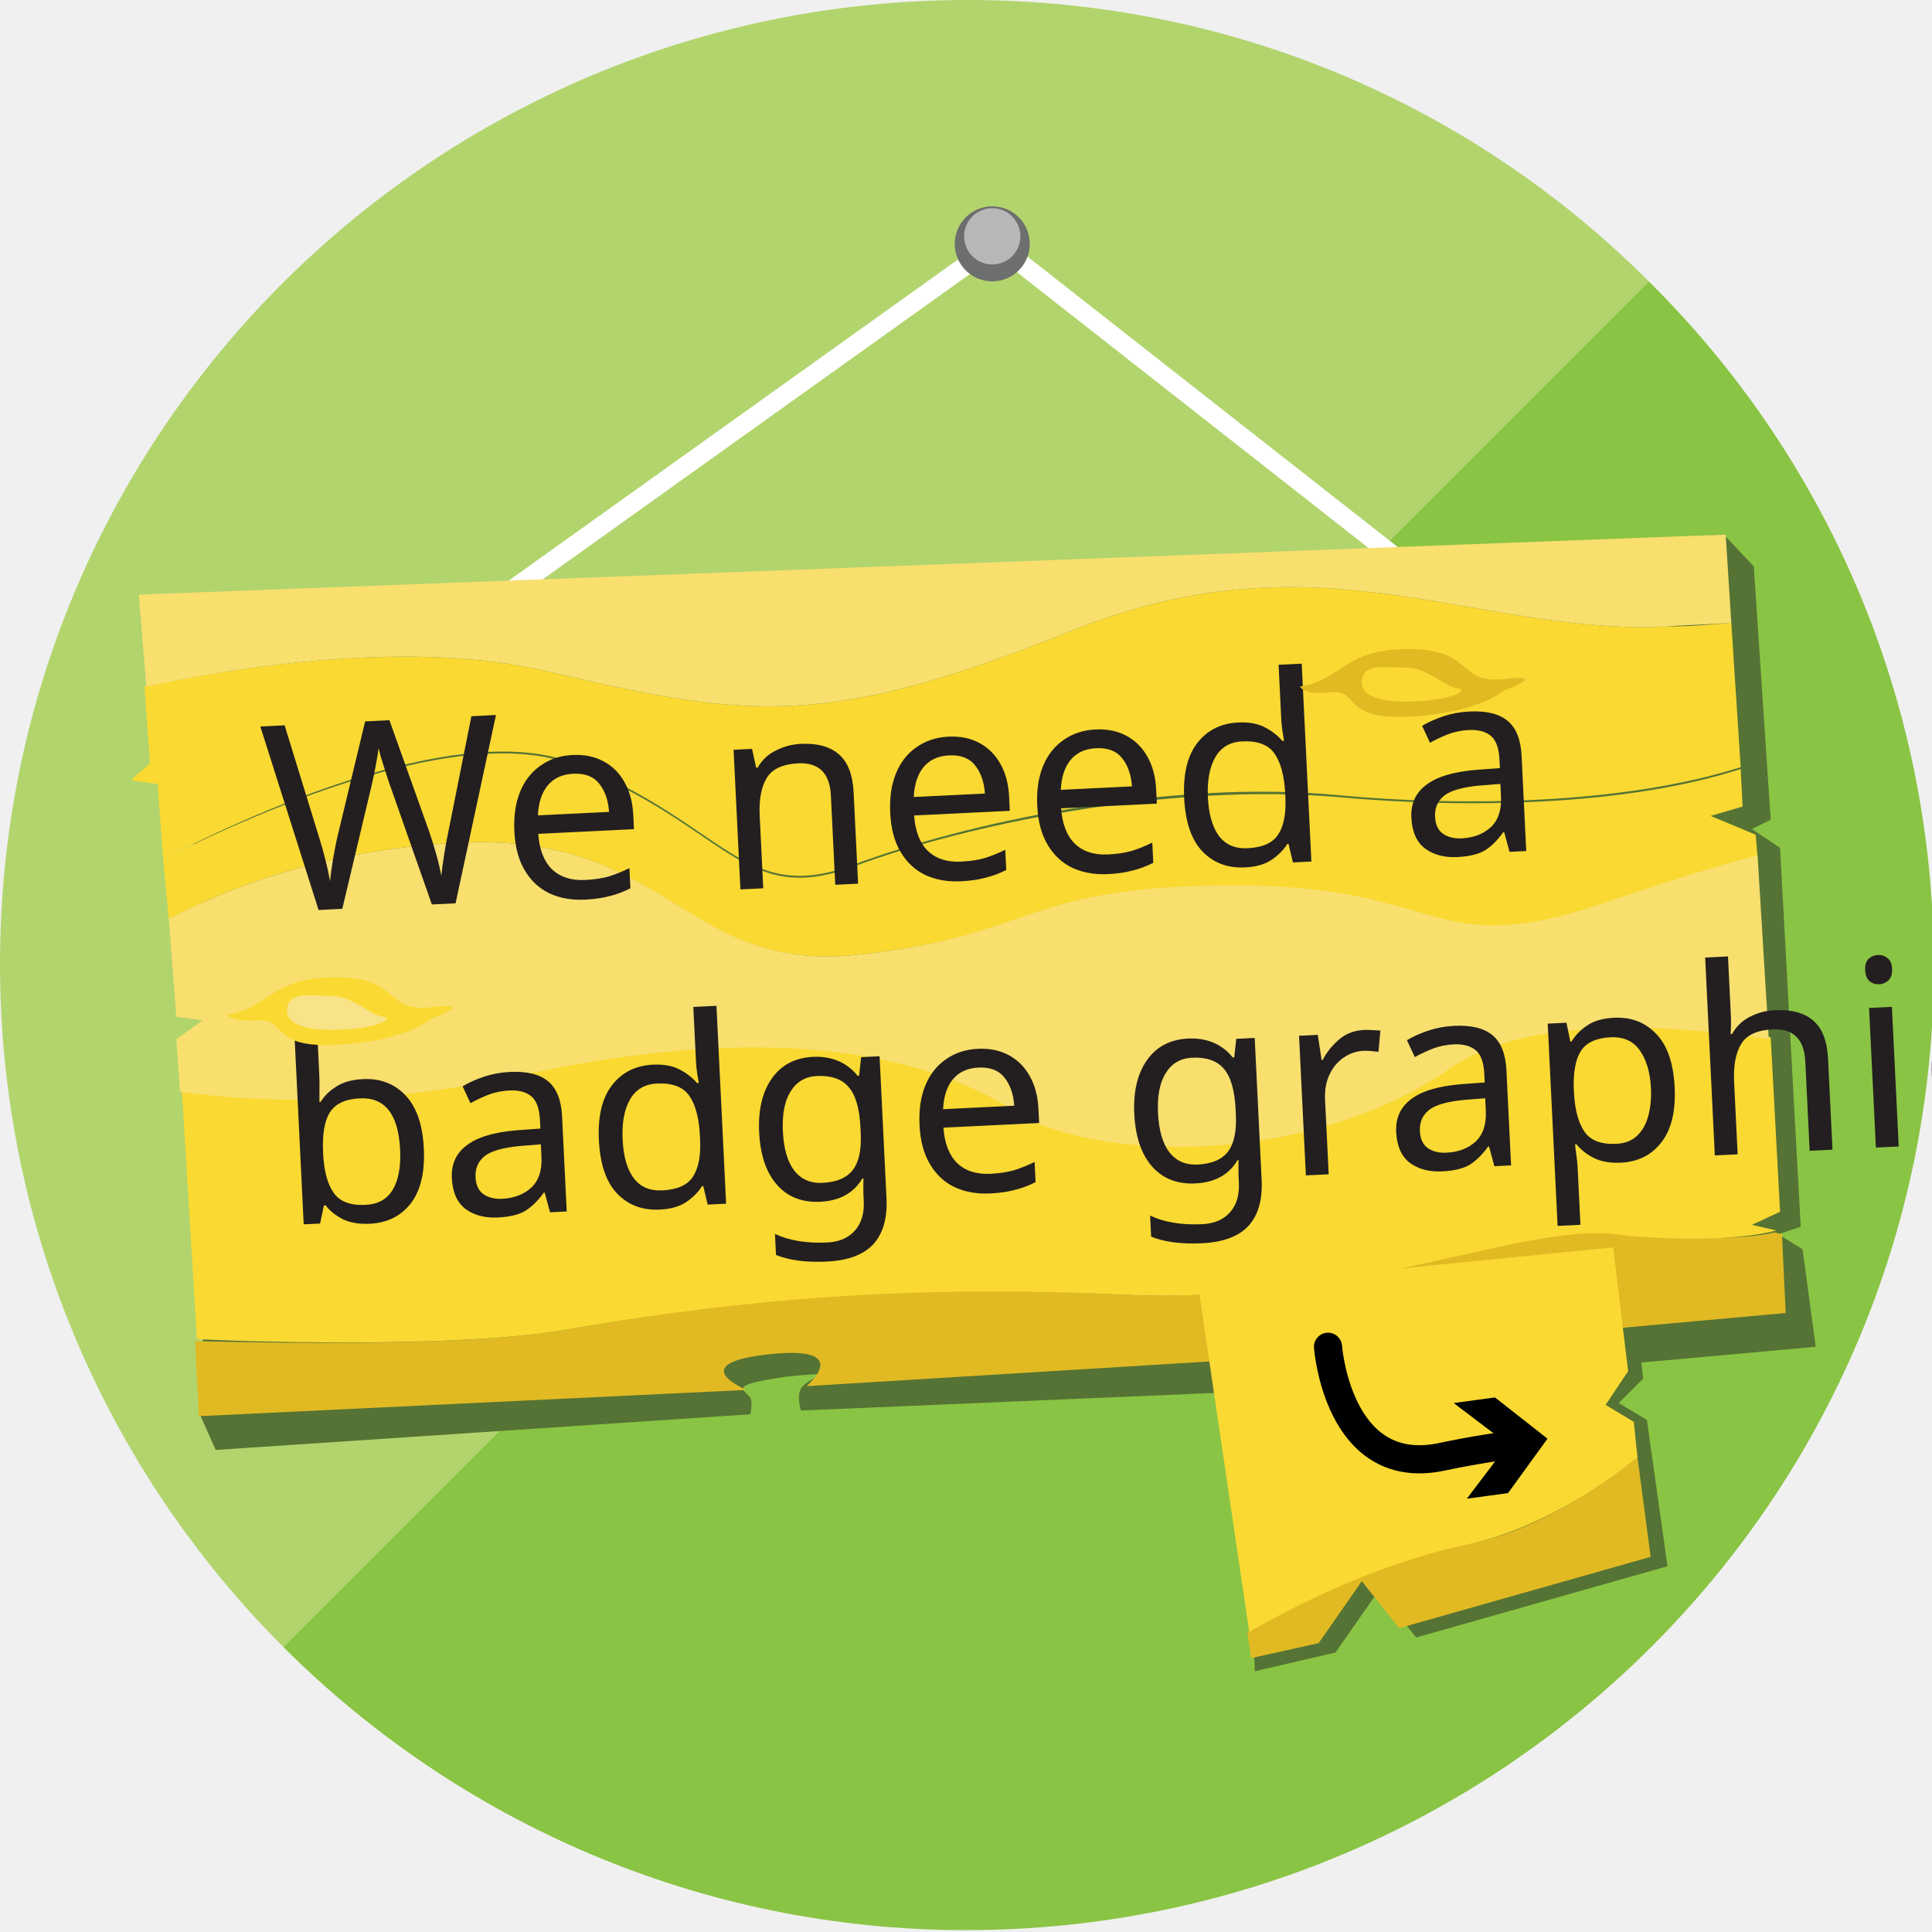
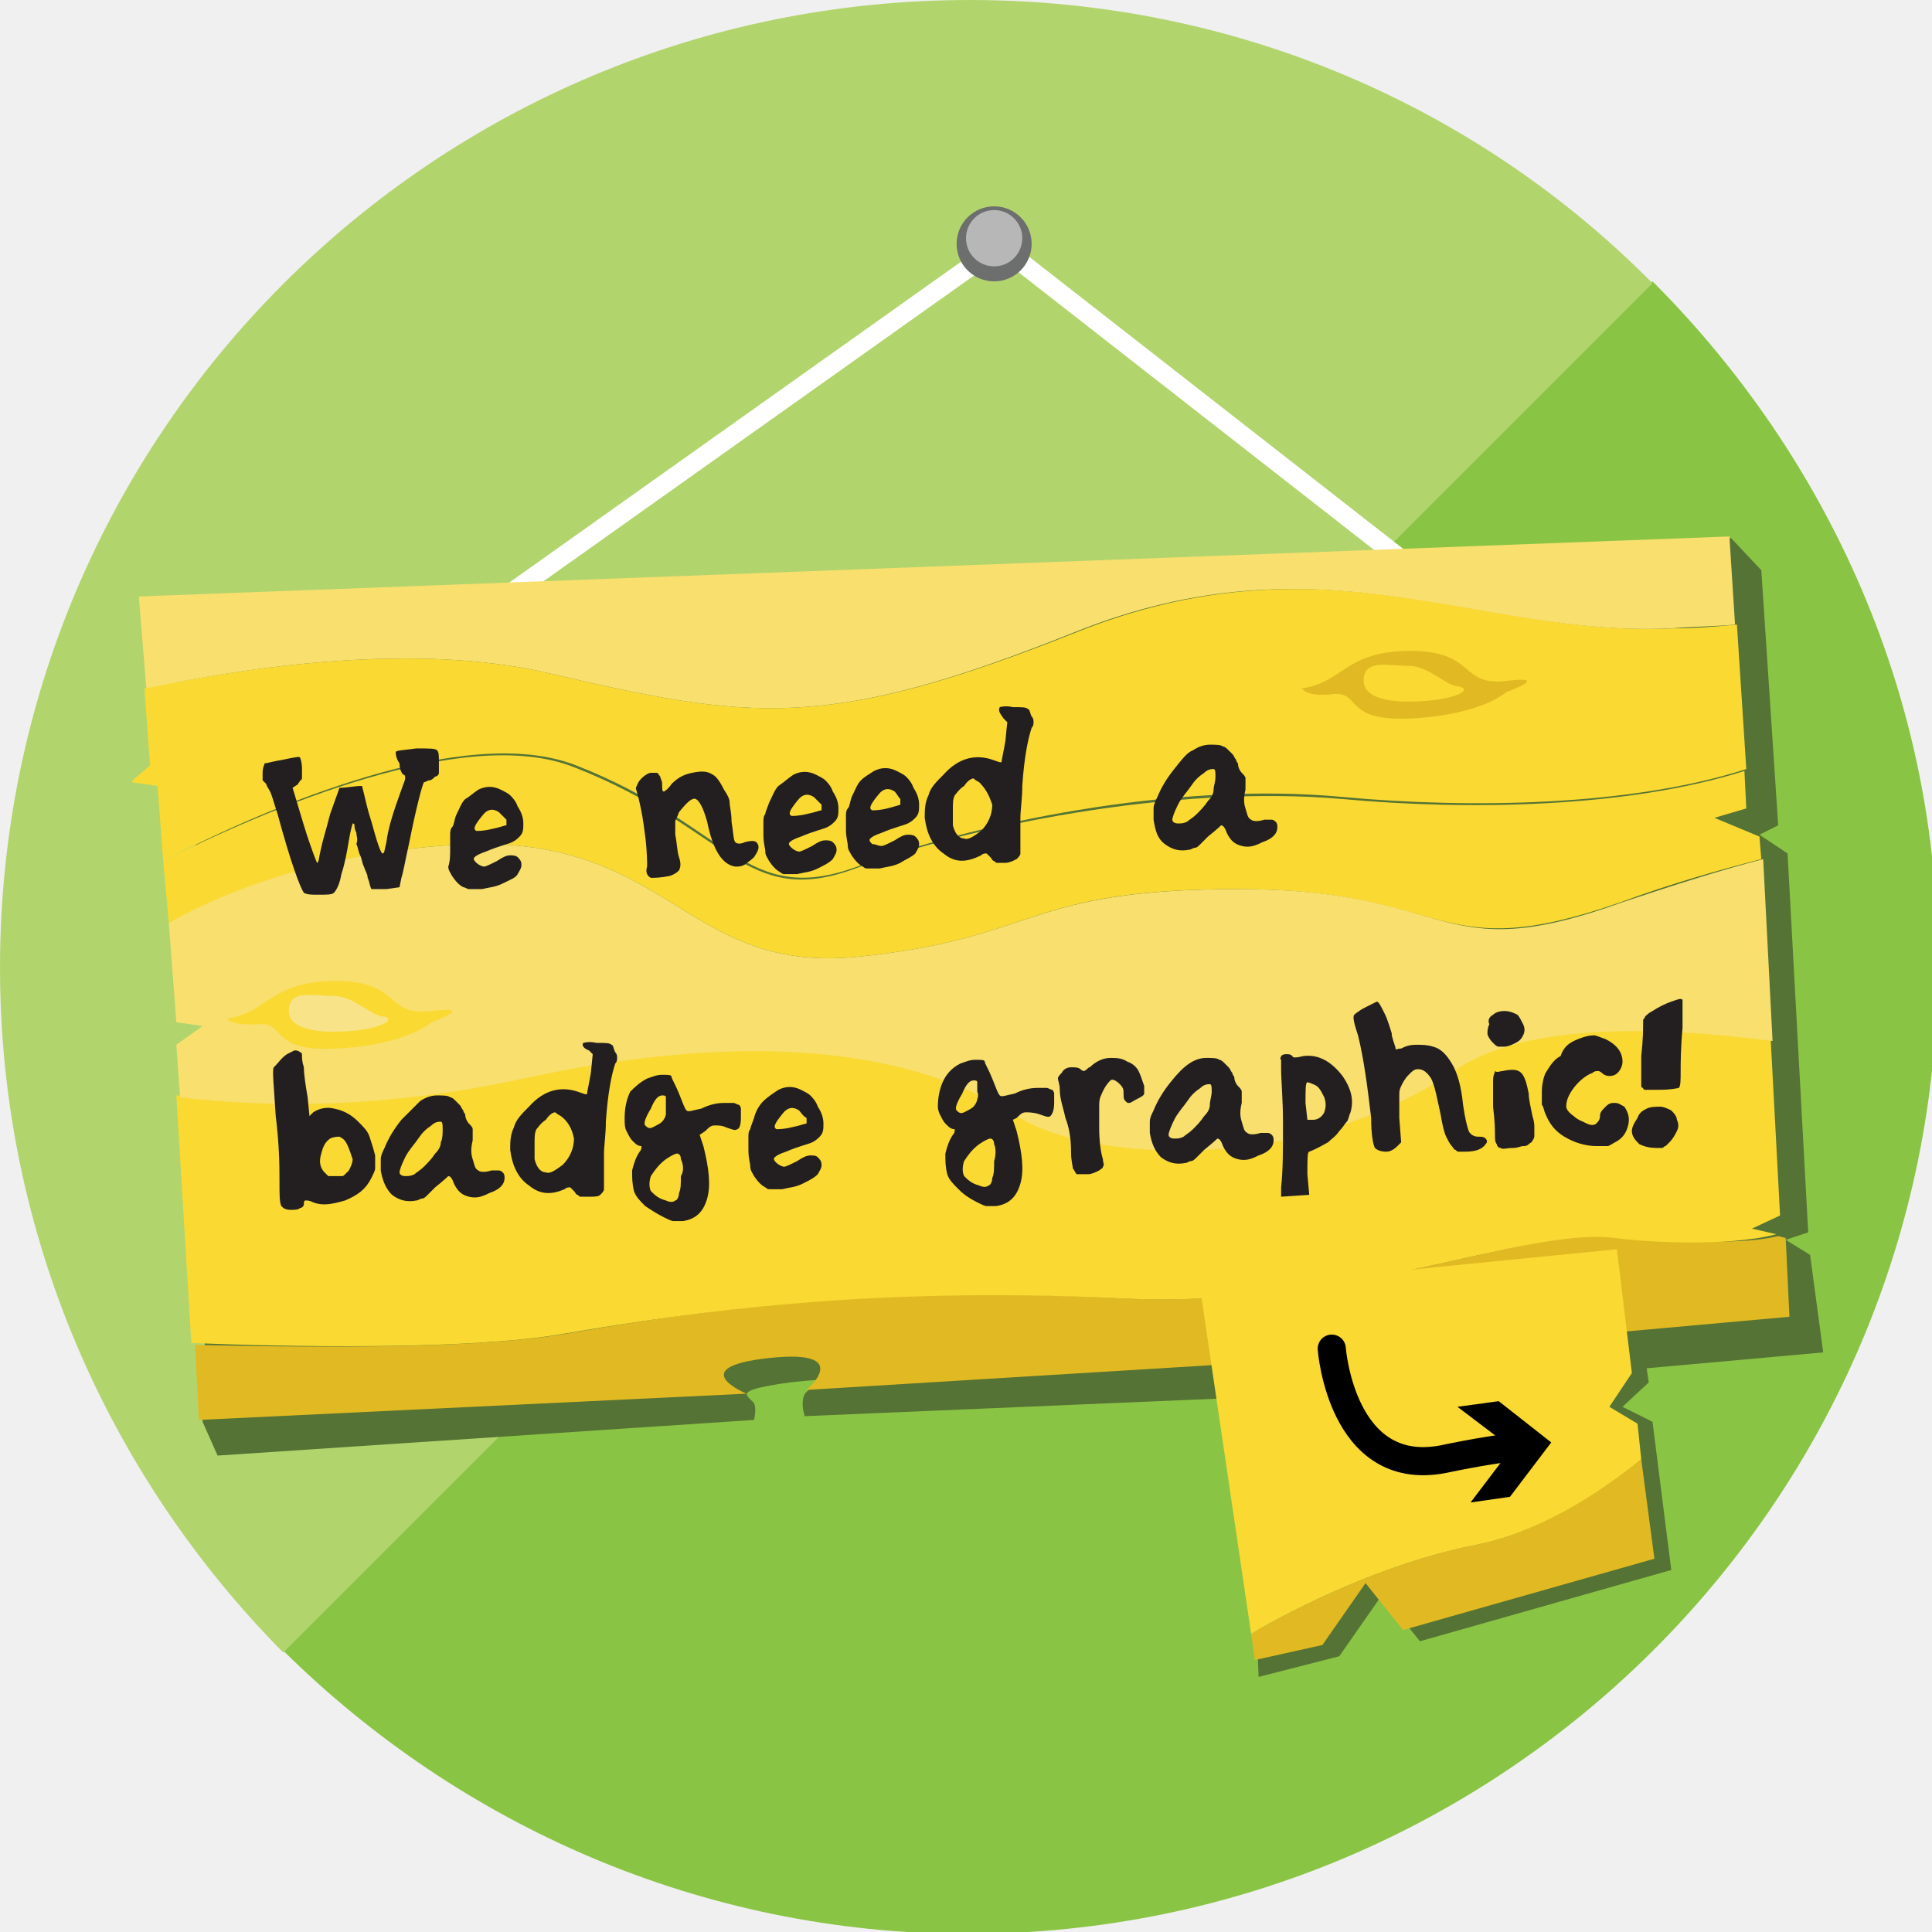
<svg xmlns="http://www.w3.org/2000/svg" version="1.1" id="Layer_1" x="0px" y="0px" width="103px" height="103px" viewBox="43 -42 103 103" style="enable-background:new 43 -42 103 103;" xml:space="preserve">
  <style type="text/css">
	.st0{fill:#8AC444;}
	.st1{fill:#B2D46D;}
	.st2{fill:none;stroke:#FFFFFF;stroke-miterlimit:10;}
	.st3{fill:#557334;}
	.st4{fill:#E1BA23;}
	.st5{fill:#FAD932;}
	.st6{fill:#F8DF6E;}
	.st7{fill:none;stroke:#6D6E6E;stroke-miterlimit:10;}
	.st8{fill:#231F20;}
- 	.st9{font-family:'MyHand_Bold';}
- 	.st10{font-size:13.912px;}
- 	.st11{fill:#F8E388;}
- 	.st12{fill:#B7B7B7;}
- 	.st13{fill:none;stroke:#000000;stroke-width:1.5;stroke-linecap:round;stroke-miterlimit:10;}
+ 	.st9{fill:#F8E388;}
+ 	.st10{fill:#B7B7B7;}
+ 	.st11{fill:none;stroke:#000000;stroke-width:1.5;stroke-linecap:round;stroke-miterlimit:10;}
</style>
+   <path class="st0" d="M131.1-27l-73,73c9.4,9.3,22.3,15.1,36.5,15.1c28.5,0,51.7-23.1,51.7-51.6C146.4-4.7,140.5-17.6,131.1-27z" />
+   <path class="st1" d="M94.7-42C66.1-42,43-18.9,43,9.6c0,14.2,5.8,27.1,15.1,36.5l73-73C121.8-36.3,108.9-42,94.7-42z" />
+   <polyline class="st2" points="64.9,-6.6 96.3,-28.9 124.6,-6.8 " />
+   <path class="st3" d="M52.2-8.4l0.7,9l-0.7,0.6l-0.3,0.3l1.4,0.2l1,12.6l1.4,0.2l-1.4,1l-0.5,18.3l0.8,1.8l28.6-1.9  c0,0,0.2-0.8-0.1-1c-0.4-0.4-0.8-0.6,2-1c2.9-0.3,1.5-0.1,0.9,0.5c-0.4,0.4-0.1,1.3-0.1,1.3l33-1.4l2.7,0.7l-0.3-1l18.9-1.7  l-0.7-5.2l-1.3-0.8l1.2-0.4l-1.1-20.2l-1.5-1l1-0.5l-0.9-13.6l-1.6-1.7L52.2-8.4z" />
  <g>
-     <path class="st0" d="M130.9-27L58.1,45.8c9.3,9.3,22.2,15.1,36.4,15.1c28.5,0,51.6-23,51.6-51.4C146.1-4.8,140.3-17.7,130.9-27z" />
-     <path class="st1" d="M94.6-42C66.1-42,43-19,43,9.4c0,14.2,5.8,27.1,15.1,36.4L130.9-27C121.6-36.3,108.8-42,94.6-42z" />
-     <polyline class="st2" points="64.9,-6.7 96.1,-29 124.4,-6.8  " />
-     <path class="st3" d="M52.1-8.5l0.7,9l-0.7,0.6l-0.3,0.3l1.4,0.2l1,12.5l1.4,0.2l-1.4,1l-0.5,18.2l0.8,1.8L83,33.4   c0,0,0.2-0.8-0.1-1c-0.4-0.4-0.8-0.6,2-1c2.9-0.3,1.5-0.1,0.9,0.5c-0.4,0.4-0.1,1.3-0.1,1.3l32.9-1.4l2.7,0.7l-0.3-1l18.8-1.7   l-0.7-5.2l-1.3-0.8l1.2-0.4l-1.1-20.2l-1.5-1l1-0.5l-0.9-13.5l-1.6-1.7L52.1-8.5z" />
+     <path class="st4" d="M138.2,24l-0.4-0.1c-2.6,0.6-6.3,0.1-7.6-0.1c-5.1-0.7-15,4.1-27.8,3.4c-12.7-0.7-22.3,0.7-29.2,1.9   C68,30,58.1,29.8,53.4,29.7l0.2,4l29.2-1.4c0,0-3.4-1.4,1.2-1.9s2,1.7,2,1.7l31.1-1.9l2.7,0.7l-0.3-1l18.9-1.7L138.2,24z" />
+     <path class="st5" d="M73.7-1.2c8.2,3.2,9,7.6,15,5.4c5.9-2.2,16.8-4.6,26-3.7c6.6,0.6,15.2,0.5,21.4-1.5l-0.5-7.7   c-1.1,0.1-2.2,0.2-3.4,0.2c-10.2,0.5-18.5-5.1-31.8,0.2S83-3.6,72.3-6.1C65.1-7.8,56-6.4,50.7-5.3l0.3,4.1l-0.7,0.6L50-0.3l1.4,0.2   l0.3,4C57.3,1,67.8-3.5,73.7-1.2z" />
+     <path class="st6" d="M72.3-6.1c10.7,2.5,14.8,3.1,28-2.2s21.6,0.3,31.8-0.2c1.2-0.1,2.3-0.1,3.4-0.2l-0.3-4.7l-84.8,3.2l0.4,4.9   C56-6.4,65.1-7.8,72.3-6.1z" />
+     <path class="st5" d="M88.8,9c9.7-1,8.7-3.6,20.2-3.6s10.4,4.2,20.4,0.7c2.7-1,5.2-1.7,7.5-2.3l-0.1-1.2l-2.4-1l1.7-0.5l-0.1-2   c-6.3,2-14.9,2.1-21.4,1.5c-9.2-0.8-20.1,1.5-26,3.7c-5.9,2.2-6.8-2.2-15-5.4c-5.8-2.3-16.3,2.2-21.9,5L52,7.2   c3.3-1.7,8.1-3.6,14.4-4.1C78.8,2,79.1,10,88.8,9z" />
+     <path class="st5" d="M73.1,29.1c7-1.2,16.5-2.5,29.2-1.9c12.7,0.7,21.7-3.8,26.8-3.2c1.4,0.2,6,0.5,8.6-0.2l-1.3-0.3l1.5-0.7   l-0.5-9.4c-6.2-0.9-13.1-1.1-17,1.6c-8,5.4-19.4,4.9-23.3,2.4s-11.6-5.3-26.3-2c-7.8,1.7-14.1,1.5-18.4,1l0.8,13.2   C58.1,29.8,68,30,73.1,29.1z" />
+     <path class="st6" d="M70.9,15.5c14.8-3.2,22.4-0.5,26.3,2s15.3,3.1,23.3-2.4c3.8-2.6,10.8-2.4,17-1.6L137,3.8   c-2.3,0.6-4.8,1.4-7.5,2.3c-10,3.6-8.8-0.7-20.4-0.7S98.5,8,88.8,9s-10-7-22.4-5.9C60.1,3.6,55.2,5.4,52,7.2l0.4,5.3l1.4,0.2   l-1.4,1l0.2,2.8C56.8,17,63.1,17.2,70.9,15.5z" />
+   </g>
+   <circle class="st7" cx="96" cy="-29" r="1.5" />
+   <g>
+     <path class="st8" d="M64.1-1.9c0-0.1,0.4-0.1,1.1-0.2c0.7,0,1,0,1.1,0.1c0.1,0.1,0.1,0.3,0.1,0.7c0,0.2,0,0.4,0,0.5   s-0.1,0.2-0.2,0.2c-0.1,0.1-0.2,0.2-0.3,0.2c-0.1,0-0.2,0.1-0.3,0.1c-0.1,0.2-0.4,1.3-0.8,3.3c-0.2,0.9-0.3,1.5-0.4,1.8l-0.1,0.5   l-0.7,0.1c-0.5,0-0.7,0-0.8,0c-0.1-0.2-0.1-0.4-0.2-0.6c0-0.2-0.1-0.3-0.2-0.6c-0.1-0.2-0.1-0.4-0.2-0.6c-0.1-0.2-0.1-0.4-0.2-0.6   C62.1,2.7,62,2.6,62,2.4c-0.1-0.2-0.1-0.3-0.1-0.4c0-0.1-0.1-0.1-0.1-0.1c0,0-0.1,0.3-0.2,0.9c-0.1,0.6-0.2,1.2-0.4,1.8   c-0.1,0.6-0.3,0.9-0.4,1c-0.1,0.1-0.4,0.1-0.8,0.1c-0.4,0-0.6,0-0.8-0.1C59,5.3,58.5,4,57.8,1.4c-0.2-0.6-0.3-1-0.4-1.2   c-0.1-0.2-0.2-0.3-0.2-0.4C57.1-0.3,57-0.4,57-0.4c0-0.1,0-0.2,0-0.4c0-0.3,0.1-0.4,0.1-0.5c0.1,0,0.4-0.1,1-0.2   C58.6-1.6,59-1.7,59-1.6c0,0,0.1,0.2,0.1,0.6c0,0.2,0,0.3,0,0.4c0,0.1,0,0.2-0.1,0.2c0,0.1-0.1,0.1-0.1,0.2L58.6,0l0.6,2   c0.4,1.3,0.7,2,0.7,2c0.1,0,0.1-0.3,0.2-0.7c0.1-0.5,0.3-1.1,0.5-1.9L61.1,0c0.4,0,0.8-0.1,1.2-0.1l0.1,0.4   c0.1,0.4,0.2,0.9,0.4,1.5c0.3,1.1,0.5,1.7,0.6,1.7c0.1,0,0.1-0.2,0.2-0.6c0.1-0.8,0.4-1.7,0.8-2.8c0.1-0.3,0.2-0.5,0.2-0.6   c0-0.1,0-0.2-0.1-0.2c-0.1-0.1-0.2-0.3-0.2-0.6C64.1-1.6,64.1-1.8,64.1-1.9z" />
+     <path class="st8" d="M68.5,0.1c0.4-0.2,0.8-0.2,1.2,0c0.2,0.1,0.4,0.2,0.5,0.3c0.1,0.1,0.3,0.3,0.4,0.6c0.2,0.3,0.3,0.6,0.3,0.9   c0,0.3,0,0.5-0.2,0.7c-0.1,0.1-0.2,0.2-0.4,0.3c-0.2,0.1-0.7,0.2-1.4,0.5c-0.3,0.1-0.5,0.2-0.6,0.3c-0.1,0.1,0,0.2,0.1,0.3   c0.1,0.1,0.3,0.2,0.4,0.2c0.1,0,0.3-0.1,0.7-0.3c0.3-0.2,0.5-0.3,0.7-0.3c0.1,0,0.3,0,0.4,0.1c0.1,0.1,0.2,0.2,0.2,0.4   c0,0.2-0.1,0.3-0.2,0.5c-0.1,0.2-0.4,0.3-0.8,0.5c-0.4,0.2-0.7,0.2-1.1,0.3c-0.2,0-0.3,0-0.4,0c-0.1,0-0.2,0-0.3,0   c-0.1,0-0.2-0.1-0.3-0.1c-0.2-0.1-0.4-0.3-0.6-0.6c-0.1-0.2-0.2-0.3-0.2-0.5C67,3.9,67,3.6,67,3.2c0-0.3,0-0.6,0-0.7   c0-0.1,0-0.3,0.1-0.4s0.1-0.3,0.2-0.6c0.2-0.4,0.3-0.7,0.5-0.9C68,0.5,68.2,0.3,68.5,0.1z M69.6,1.3c-0.3-0.2-0.6-0.2-0.9,0.2   c-0.4,0.5-0.5,0.7-0.3,0.8c0.1,0,0.4,0,0.8-0.1c0.5-0.1,0.7-0.2,0.8-0.2c0,0,0-0.1,0-0.3C69.8,1.5,69.7,1.4,69.6,1.3z" />
+     <path class="st8" d="M77.2-0.5c0.2-0.2,0.4-0.3,0.5-0.3c0.1,0,0.2,0,0.3,0c0.1,0,0.1,0.1,0.2,0.2c0,0.1,0.1,0.2,0.1,0.4   c0,0.3,0,0.4,0.1,0.4c0,0,0.2-0.1,0.4-0.4c0.3-0.3,0.6-0.5,1.1-0.6s0.8-0.1,1.1,0.1c0.2,0.1,0.4,0.4,0.6,0.8   c0.2,0.3,0.3,0.5,0.3,0.7C81.9,1,82,1.3,82,1.8c0.1,0.6,0.1,1,0.2,1.1c0.1,0.1,0.3,0.1,0.5,0c0.4-0.1,0.6-0.1,0.7,0.1   c0.1,0.2,0,0.4-0.2,0.7c-0.2,0.2-0.4,0.3-0.5,0.4c-0.2,0.1-0.3,0.1-0.5,0.1c-0.7-0.1-1.2-0.9-1.5-2.4c-0.2-0.7-0.4-1.1-0.6-1.2   c-0.2-0.1-0.5,0.2-0.9,0.7C79.1,1.6,79,1.7,79,1.8c0,0.1,0,0.3,0,0.7c0.1,0.5,0.1,0.9,0.2,1.2c0.1,0.3,0.1,0.5,0,0.7   c-0.1,0.1-0.2,0.2-0.5,0.3c-0.5,0.1-0.8,0.1-1,0.1c-0.2-0.1-0.3-0.3-0.2-0.6c0-0.2,0-0.8-0.1-1.6c-0.1-0.8-0.2-1.4-0.3-1.8   C77,0.3,76.9,0.1,76.9,0C77-0.2,77-0.3,77.2-0.5z" />
+     <path class="st8" d="M85.3-0.7c0.4-0.2,0.8-0.2,1.2,0c0.2,0.1,0.4,0.2,0.5,0.3c0.1,0.1,0.3,0.3,0.4,0.6c0.2,0.3,0.3,0.6,0.3,0.9   c0,0.3,0,0.5-0.2,0.7c-0.1,0.1-0.2,0.2-0.4,0.3c-0.2,0.1-0.7,0.2-1.4,0.5c-0.3,0.1-0.5,0.2-0.6,0.3c-0.1,0.1,0,0.2,0.1,0.3   c0.1,0.1,0.3,0.2,0.4,0.2c0.1,0,0.3-0.1,0.7-0.3c0.3-0.2,0.5-0.3,0.7-0.3c0.1,0,0.3,0,0.4,0.1c0.1,0.1,0.2,0.2,0.2,0.4   c0,0.2-0.1,0.3-0.2,0.5c-0.2,0.2-0.4,0.3-0.8,0.5c-0.4,0.2-0.7,0.2-1.1,0.3c-0.2,0-0.3,0-0.4,0c-0.1,0-0.2,0-0.3,0   c-0.1,0-0.2-0.1-0.2-0.1c-0.2-0.1-0.4-0.3-0.6-0.6c-0.1-0.2-0.2-0.3-0.2-0.5c0-0.2-0.1-0.4-0.1-0.9c0-0.3,0-0.6,0-0.7   c0-0.1,0-0.3,0.1-0.4c0-0.1,0.1-0.3,0.2-0.6c0.2-0.4,0.3-0.7,0.5-0.9C84.8-0.3,85-0.5,85.3-0.7z M86.4,0.5   c-0.3-0.2-0.6-0.2-0.9,0.2c-0.4,0.5-0.5,0.7-0.3,0.8c0.1,0,0.4,0,0.8-0.1c0.5-0.1,0.7-0.2,0.8-0.2c0,0,0-0.1,0-0.3   C86.6,0.7,86.5,0.6,86.4,0.5z" />
+     <path class="st8" d="M89.6-0.9c0.4-0.2,0.8-0.2,1.2,0c0.2,0.1,0.4,0.2,0.5,0.3c0.1,0.1,0.3,0.3,0.4,0.6C91.9,0.3,92,0.6,92,0.9   c0,0.3,0,0.5-0.2,0.7c-0.1,0.1-0.2,0.2-0.4,0.3c-0.2,0.1-0.7,0.2-1.4,0.5c-0.3,0.1-0.5,0.2-0.6,0.3c-0.1,0.1,0,0.2,0.1,0.3   C89.7,3,89.8,3.1,90,3.1c0.1,0,0.3-0.1,0.7-0.3c0.3-0.2,0.5-0.3,0.7-0.3c0.1,0,0.3,0,0.4,0.1c0.1,0.1,0.2,0.2,0.2,0.4   c0,0.2-0.1,0.3-0.2,0.5C91.6,3.7,91.3,3.8,91,4c-0.4,0.2-0.7,0.2-1.1,0.3c-0.2,0-0.3,0-0.4,0c-0.1,0-0.2,0-0.3,0   c-0.1,0-0.2-0.1-0.2-0.1c-0.2-0.1-0.4-0.3-0.6-0.6c-0.1-0.2-0.2-0.3-0.2-0.5c0-0.2-0.1-0.4-0.1-0.9c0-0.3,0-0.6,0-0.7   s0-0.3,0.1-0.4s0.1-0.3,0.2-0.6c0.2-0.4,0.3-0.7,0.5-0.9C89.1-0.6,89.3-0.7,89.6-0.9z M90.7,0.2c-0.3-0.2-0.6-0.2-0.9,0.2   c-0.4,0.5-0.5,0.7-0.3,0.8c0.1,0,0.4,0,0.8-0.1C90.7,1,91,0.9,91,0.9c0,0,0-0.1,0-0.3C90.9,0.5,90.8,0.3,90.7,0.2z" />
+     <path class="st8" d="M96.3-4.3c0,0,0.3-0.1,0.7,0c0.5,0,0.7,0,0.8,0.1c0.1,0,0.1,0.2,0.2,0.4c0.1,0.1,0.1,0.2,0.1,0.3   c0,0.1,0,0.2-0.1,0.3c-0.2,0.6-0.4,1.6-0.5,3.1c0,0.7-0.1,1.3-0.1,1.7c0,0.3,0,0.7,0,1.2c0,0.3,0,0.5,0,0.7c0,0.1-0.1,0.2-0.2,0.3   C97,3.9,96.8,4,96.6,4c-0.2,0-0.3,0-0.4,0c-0.1,0-0.1,0-0.2-0.1c-0.1,0-0.1-0.1-0.2-0.2c-0.1-0.1-0.2-0.2-0.2-0.2   c-0.1,0-0.2,0-0.3,0.1C94.5,4,93.9,4,93.3,3.5c-0.6-0.4-0.9-1.1-1-1.9c0-0.4,0-0.8,0.2-1.2c0.1-0.4,0.4-0.7,0.8-1.1   c0.8-0.9,1.7-1.1,2.6-0.8c0.3,0.1,0.5,0.2,0.5,0.1c0-0.1,0.1-0.5,0.2-1.1l0.1-1l-0.2-0.2C96.3-4,96.2-4.1,96.3-4.3z M95.2-0.3   c-0.2-0.1-0.3-0.2-0.3-0.2c-0.1,0-0.3,0.1-0.5,0.4c-0.3,0.2-0.4,0.4-0.5,0.5c-0.1,0.2-0.1,0.4-0.1,0.8c0,0.4,0,0.6,0,0.8   c0.1,0.4,0.3,0.7,0.6,0.7c0.2,0.1,0.5-0.1,0.9-0.4c0.4-0.4,0.6-0.9,0.6-1.4C95.7,0.3,95.5,0,95.2-0.3z" />
+     <path class="st8" d="M106.6-2c0.3-0.2,0.6-0.3,0.9-0.3c0.3,0,0.6,0,0.7,0.1c0.1,0,0.2,0.1,0.3,0.2c0.1,0.1,0.1,0.1,0.2,0.2   c0.1,0.1,0.1,0.2,0.2,0.3c0,0.1,0.1,0.2,0.1,0.2c0,0.2,0.1,0.4,0.2,0.5c0.1,0.1,0.2,0.2,0.2,0.3c0,0.1,0,0.3,0,0.6   c-0.1,0.4-0.1,0.7,0,1c0.1,0.3,0.1,0.5,0.3,0.6c0.1,0.1,0.4,0.1,0.7,0c0.2,0,0.3,0,0.4,0c0.1,0,0.2,0.1,0.2,0.1   c0.1,0.1,0.1,0.2,0.1,0.3c0,0.3-0.2,0.6-0.8,0.8c-0.4,0.2-0.7,0.3-1.1,0.2c-0.4-0.1-0.6-0.3-0.8-0.7c-0.1-0.3-0.2-0.4-0.3-0.4   c0,0-0.2,0.2-0.7,0.6c-0.2,0.2-0.3,0.3-0.4,0.4c-0.1,0.1-0.2,0.2-0.3,0.2c-0.1,0-0.2,0.1-0.3,0.1c-0.5,0.1-0.9,0-1.3-0.3   s-0.5-0.7-0.6-1.3c0-0.3,0-0.5,0-0.6c0-0.2,0.1-0.4,0.2-0.6c0.2-0.5,0.5-1,0.9-1.5C106-1.5,106.3-1.9,106.6-2z M107.8-0.6   c0-0.2,0-0.4-0.1-0.4c-0.1,0-0.3,0-0.5,0.2c-0.3,0.2-0.5,0.4-0.7,0.7c-0.2,0.3-0.5,0.6-0.7,1c-0.2,0.4-0.3,0.7-0.3,0.8   c0,0.1,0.1,0.2,0.3,0.2c0.2,0,0.3,0,0.5-0.1c0.1-0.1,0.3-0.2,0.5-0.4c0.2-0.2,0.4-0.4,0.6-0.7c0.2-0.2,0.3-0.4,0.3-0.6   C107.7-0.1,107.8-0.3,107.8-0.6z" />
+     <path class="st8" d="M58.3,14.2c0.2-0.1,0.4-0.2,0.4-0.2c0.1,0,0.2,0,0.3,0.1c0.1,0,0.1,0.1,0.1,0.2c0,0.1,0,0.3,0.1,0.6   c0,0.4,0.1,1,0.2,1.6l0.1,1l0.2-0.2c0.3-0.2,0.7-0.3,1.1-0.2c0.5,0.1,0.9,0.3,1.3,0.7c0.3,0.3,0.5,0.5,0.6,0.8   c0.1,0.3,0.2,0.6,0.3,1c0,0.3,0,0.6,0,0.7c0,0.1-0.1,0.3-0.2,0.5c-0.3,0.6-0.7,0.9-1.4,1.2c-0.7,0.2-1.2,0.3-1.7,0.1   c-0.2-0.1-0.3-0.1-0.4-0.1c-0.1,0-0.1,0.1-0.1,0.2c0,0.1-0.1,0.2-0.2,0.2c-0.1,0.1-0.3,0.1-0.5,0.1c-0.3,0-0.4-0.1-0.5-0.2   c-0.1-0.2-0.1-0.6-0.1-1.3c0-0.7,0-1.9-0.2-3.5c-0.1-1.6-0.2-2.5-0.1-2.6C57.9,14.6,58,14.4,58.3,14.2z M61.5,19   c-0.1-0.2-0.2-0.3-0.4-0.4c-0.1,0-0.3,0-0.5,0.1c-0.3,0.2-0.4,0.5-0.5,0.9c-0.1,0.4,0,0.7,0.2,0.9c0.1,0.1,0.1,0.1,0.2,0.2   c0.1,0,0.2,0,0.4,0c0.1,0,0.2,0,0.3,0c0.1,0,0.1,0,0.2-0.1c0,0,0.1-0.1,0.2-0.2c0.1-0.2,0.2-0.4,0.2-0.6   C61.7,19.5,61.6,19.2,61.5,19z" />
+     <path class="st8" d="M65.4,16.7c0.3-0.2,0.6-0.3,0.9-0.3c0.3,0,0.6,0,0.7,0.1c0.1,0,0.2,0.1,0.3,0.2c0.1,0.1,0.1,0.1,0.2,0.2   c0.1,0.1,0.1,0.2,0.2,0.3c0,0.1,0.1,0.2,0.1,0.2c0,0.2,0.1,0.4,0.2,0.5c0.1,0.1,0.2,0.2,0.2,0.3c0,0.1,0,0.3,0,0.6   c-0.1,0.4-0.1,0.7,0,1c0.1,0.3,0.1,0.5,0.3,0.6c0.1,0.1,0.4,0.1,0.7,0c0.2,0,0.3,0,0.4,0s0.2,0.1,0.2,0.1c0.1,0.1,0.1,0.2,0.1,0.3   c0,0.3-0.2,0.6-0.8,0.8c-0.4,0.2-0.7,0.3-1.1,0.2c-0.4-0.1-0.6-0.3-0.8-0.7c-0.1-0.3-0.2-0.4-0.3-0.4c0,0-0.2,0.2-0.7,0.6   c-0.2,0.2-0.3,0.3-0.4,0.4c-0.1,0.1-0.2,0.2-0.3,0.2c-0.1,0-0.2,0.1-0.3,0.1c-0.5,0.1-0.9,0-1.3-0.3c-0.3-0.3-0.5-0.7-0.6-1.3   c0-0.3,0-0.5,0-0.6c0-0.2,0.1-0.4,0.2-0.6c0.2-0.5,0.5-1,0.9-1.5C64.9,17.2,65.2,16.9,65.4,16.7z M66.6,18.2c0-0.2,0-0.4-0.1-0.4   c-0.1,0-0.3,0-0.5,0.2c-0.3,0.2-0.5,0.4-0.7,0.7c-0.2,0.3-0.5,0.6-0.7,1c-0.2,0.4-0.3,0.7-0.3,0.8c0,0.1,0.1,0.2,0.3,0.2   c0.2,0,0.3,0,0.5-0.1c0.1-0.1,0.3-0.2,0.5-0.4c0.2-0.2,0.4-0.4,0.6-0.7c0.2-0.2,0.3-0.4,0.3-0.6C66.6,18.7,66.6,18.4,66.6,18.2z" />
+     <path class="st8" d="M74.1,13.6c0,0,0.3-0.1,0.7,0c0.5,0,0.7,0,0.8,0.1c0.1,0,0.1,0.2,0.2,0.4c0.1,0.1,0.1,0.2,0.1,0.3   c0,0.1,0,0.2-0.1,0.3c-0.2,0.6-0.4,1.6-0.5,3.1c0,0.7-0.1,1.3-0.1,1.7c0,0.3,0,0.7,0,1.2c0,0.3,0,0.5,0,0.7c0,0.1-0.1,0.2-0.2,0.3   c-0.1,0.1-0.3,0.1-0.6,0.1c-0.2,0-0.3,0-0.4,0c-0.1,0-0.1,0-0.2-0.1c-0.1,0-0.1-0.1-0.2-0.2c-0.1-0.1-0.2-0.2-0.2-0.2   c-0.1,0-0.2,0-0.3,0.1c-0.7,0.3-1.3,0.3-1.9-0.2c-0.6-0.4-0.9-1.1-1-1.9c0-0.4,0-0.8,0.2-1.2c0.1-0.4,0.4-0.7,0.8-1.1   c0.8-0.9,1.7-1.1,2.6-0.8c0.3,0.1,0.5,0.2,0.5,0.1c0-0.1,0.1-0.5,0.2-1.1l0.1-1l-0.2-0.2C74.1,13.9,74,13.7,74.1,13.6z M72.9,17.5   c-0.2-0.1-0.3-0.2-0.3-0.2c-0.1,0-0.3,0.1-0.5,0.4c-0.3,0.2-0.4,0.4-0.5,0.5c-0.1,0.2-0.1,0.4-0.1,0.8c0,0.4,0,0.6,0,0.8   c0.1,0.4,0.3,0.7,0.6,0.7c0.2,0.1,0.5-0.1,0.9-0.4c0.4-0.4,0.6-0.9,0.6-1.4C73.5,18.2,73.3,17.8,72.9,17.5z" />
+     <path class="st8" d="M77.5,15.5c0.3-0.1,0.5-0.2,0.8-0.2c0.3,0,0.5,0,0.5,0.1c0,0.1,0.2,0.4,0.4,0.9c0.2,0.5,0.3,0.8,0.4,0.9   c0.1,0.1,0.3,0,0.8-0.1c0.4-0.2,0.8-0.3,1.2-0.3c0.3,0,0.4,0,0.5,0c0.1,0,0.2,0.1,0.3,0.1c0.1,0.1,0.1,0.2,0.1,0.2   c0,0.1,0,0.3,0,0.5c0,0.4-0.1,0.6-0.2,0.6c-0.1,0.1-0.3,0-0.6-0.1C81.5,18,81.3,18,81.1,18c-0.2,0-0.3,0.1-0.5,0.3l-0.3,0.2   l0.2,0.6c0.3,1.2,0.4,2.1,0.2,2.8c-0.2,0.7-0.6,1.1-1.3,1.2c-0.2,0-0.4,0-0.5,0c-0.1,0-0.3-0.1-0.5-0.2c-0.4-0.2-0.7-0.4-1-0.6   c-0.3-0.3-0.5-0.5-0.6-0.8c-0.1-0.4-0.1-0.7-0.1-1.1c0.1-0.4,0.2-0.7,0.4-1c0.1-0.1,0.1-0.2,0.1-0.3c-0.2,0-0.3-0.1-0.5-0.3   c-0.1-0.1-0.2-0.3-0.3-0.5c-0.1-0.2-0.1-0.4-0.1-0.7c0-0.5,0.1-1,0.3-1.4C76.8,16,77.1,15.7,77.5,15.5z M78.5,17c0-0.2,0-0.4,0-0.5   c0-0.1-0.1-0.1-0.2-0.1c-0.2,0-0.4,0.2-0.6,0.7c-0.3,0.5-0.4,0.8-0.3,0.9c0.1,0.1,0.2,0.2,0.4,0.1c0.2-0.1,0.4-0.2,0.5-0.3   c0.1-0.1,0.2-0.3,0.2-0.4S78.5,17.2,78.5,17z M79.3,19.8c0-0.2-0.1-0.3-0.2-0.3c-0.1,0-0.3,0.1-0.6,0.3c-0.4,0.3-0.6,0.6-0.8,0.9   c-0.1,0.3-0.1,0.6,0,0.8c0.2,0.2,0.4,0.4,0.8,0.5c0.2,0.1,0.4,0.1,0.5,0c0.1,0,0.2-0.2,0.2-0.4c0.1-0.2,0.1-0.5,0.1-0.9   C79.5,20.4,79.4,20,79.3,19.8z" />
+     <path class="st8" d="M84.5,16.1c0.4-0.2,0.8-0.2,1.2,0c0.2,0.1,0.4,0.2,0.5,0.3c0.1,0.1,0.3,0.3,0.4,0.6c0.2,0.3,0.3,0.6,0.3,0.9   c0,0.3,0,0.5-0.2,0.7c-0.1,0.1-0.2,0.2-0.4,0.3s-0.7,0.2-1.4,0.5c-0.3,0.1-0.5,0.2-0.6,0.3c-0.1,0.1,0,0.2,0.1,0.3   c0.1,0.1,0.3,0.2,0.4,0.2c0.1,0,0.3-0.1,0.7-0.3c0.3-0.2,0.5-0.3,0.7-0.3s0.3,0,0.4,0.1c0.1,0.1,0.2,0.2,0.2,0.4   c0,0.2-0.1,0.3-0.2,0.5c-0.2,0.2-0.4,0.3-0.8,0.5c-0.4,0.2-0.7,0.2-1.1,0.3c-0.2,0-0.3,0-0.4,0c-0.1,0-0.2,0-0.3,0   c-0.1,0-0.2-0.1-0.2-0.1c-0.2-0.1-0.4-0.3-0.6-0.6c-0.1-0.2-0.2-0.3-0.2-0.5c0-0.2-0.1-0.4-0.1-0.9c0-0.3,0-0.6,0-0.7   c0-0.1,0-0.3,0.1-0.4c0-0.1,0.1-0.3,0.2-0.6c0.1-0.4,0.3-0.7,0.5-0.9S84.2,16.3,84.5,16.1z M85.6,17.2c-0.3-0.2-0.6-0.2-0.9,0.2   c-0.4,0.5-0.5,0.7-0.3,0.8c0.1,0,0.4,0,0.8-0.1c0.5-0.1,0.7-0.2,0.8-0.2c0,0,0-0.1,0-0.3C85.8,17.5,85.7,17.3,85.6,17.2z" />
+     <path class="st8" d="M94.2,14.7c0.3-0.1,0.5-0.2,0.8-0.2c0.3,0,0.5,0,0.5,0.1c0,0.1,0.2,0.4,0.4,0.9c0.2,0.5,0.3,0.8,0.4,0.9   c0.1,0.1,0.3,0,0.8-0.1c0.4-0.2,0.8-0.3,1.2-0.3c0.3,0,0.4,0,0.5,0c0.1,0,0.2,0.1,0.3,0.1c0.1,0.1,0.1,0.2,0.1,0.2   c0,0.1,0,0.3,0,0.5c0,0.4-0.1,0.6-0.2,0.7c-0.1,0.1-0.3,0-0.6-0.1c-0.3-0.1-0.6-0.1-0.7-0.1c-0.2,0-0.3,0.1-0.5,0.3L97,17.7   l0.2,0.6c0.3,1.2,0.4,2.1,0.2,2.8c-0.2,0.7-0.6,1.1-1.3,1.2c-0.2,0-0.4,0-0.5,0c-0.1,0-0.3-0.1-0.5-0.2c-0.4-0.2-0.7-0.4-1-0.7   c-0.3-0.3-0.5-0.5-0.6-0.8c-0.1-0.4-0.1-0.7-0.1-1.1c0.1-0.4,0.2-0.7,0.4-1c0.1-0.1,0.1-0.2,0.1-0.3c-0.2,0-0.3-0.1-0.5-0.3   c-0.1-0.1-0.2-0.3-0.3-0.5C93.1,17.4,93,17.2,93,17c0-0.5,0.1-1,0.3-1.4S93.8,14.9,94.2,14.7z M95.1,16.2c0-0.2,0-0.4,0-0.5   c0-0.1-0.1-0.1-0.2-0.1c-0.2,0-0.4,0.2-0.6,0.7c-0.3,0.5-0.4,0.8-0.3,0.9c0.1,0.1,0.2,0.2,0.4,0.1c0.2-0.1,0.4-0.2,0.5-0.3   c0.1-0.1,0.2-0.3,0.2-0.4C95.1,16.6,95.2,16.4,95.1,16.2z M96,19c0-0.2-0.1-0.3-0.2-0.3c-0.1,0-0.3,0.1-0.6,0.3   c-0.4,0.3-0.6,0.6-0.8,0.9c-0.1,0.3-0.1,0.6,0,0.8c0.2,0.2,0.4,0.4,0.8,0.5c0.2,0.1,0.4,0.1,0.5,0c0.1,0,0.2-0.2,0.2-0.4   c0.1-0.2,0.1-0.5,0.1-0.9C96.1,19.6,96.1,19.2,96,19z" />
+     <path class="st8" d="M101.1,14.9c0.3-0.3,0.7-0.5,1.1-0.5c0.3,0,0.6,0,0.9,0.2c0.3,0.1,0.5,0.3,0.6,0.5c0.1,0.2,0.2,0.5,0.3,0.8   c0,0.2,0,0.3,0,0.4c0,0.1-0.2,0.2-0.4,0.3c-0.2,0.1-0.3,0.2-0.4,0.2c-0.1,0-0.1,0-0.2-0.1c-0.1-0.1-0.1-0.2-0.1-0.4   c0-0.2,0-0.3-0.2-0.5c-0.2-0.2-0.4-0.3-0.5-0.2c-0.1,0.1-0.3,0.3-0.5,0.8c-0.1,0.2-0.1,0.4-0.1,0.6c0,0.2,0,0.6,0,1.1   c0,0.8,0.1,1.4,0.2,1.7c0,0.2,0.1,0.3,0,0.4c0,0.1-0.1,0.1-0.2,0.2c-0.2,0.1-0.4,0.2-0.6,0.2c-0.3,0-0.4,0-0.6,0   c-0.1-0.1-0.1-0.2-0.2-0.3c0-0.1-0.1-0.4-0.1-0.9c0-0.7-0.1-1.3-0.3-1.8c-0.1-0.5-0.3-1-0.3-1.5c0-0.3-0.1-0.5-0.1-0.6   c0-0.1,0.1-0.2,0.2-0.3c0.1-0.2,0.3-0.3,0.5-0.3c0.2,0,0.4,0,0.5,0.1c0.1,0.1,0.2,0.1,0.2,0.1C101,15,101,14.9,101.1,14.9z" />
+     <path class="st8" d="M106.4,14.7c0.3-0.2,0.6-0.3,0.9-0.3c0.3,0,0.6,0,0.7,0.1c0.1,0,0.2,0.1,0.3,0.2c0.1,0.1,0.1,0.1,0.2,0.2   c0.1,0.1,0.1,0.2,0.2,0.3c0,0.1,0.1,0.2,0.1,0.2c0,0.2,0.1,0.4,0.2,0.5c0.1,0.1,0.2,0.2,0.2,0.3c0,0.1,0,0.3,0,0.6   c-0.1,0.4-0.1,0.7,0,1c0.1,0.3,0.1,0.5,0.3,0.6c0.1,0.1,0.4,0.1,0.7,0c0.2,0,0.3,0,0.4,0c0.1,0,0.2,0.1,0.2,0.1   c0.1,0.1,0.1,0.2,0.1,0.3c0,0.3-0.2,0.6-0.8,0.8c-0.4,0.2-0.7,0.3-1.1,0.2c-0.4-0.1-0.6-0.3-0.8-0.7c-0.1-0.3-0.2-0.4-0.3-0.4   c0,0-0.2,0.2-0.7,0.6c-0.2,0.2-0.3,0.3-0.4,0.4c-0.1,0.1-0.2,0.2-0.3,0.2c-0.1,0-0.2,0.1-0.3,0.1c-0.5,0.1-0.9,0-1.3-0.3   c-0.3-0.3-0.5-0.7-0.6-1.3c0-0.3,0-0.5,0-0.6c0-0.2,0.1-0.4,0.2-0.6c0.2-0.5,0.5-1,0.9-1.5C105.8,15.2,106.1,14.9,106.4,14.7z    M107.6,16.2c0-0.2,0-0.4-0.1-0.4c-0.1,0-0.3,0-0.5,0.2c-0.3,0.2-0.5,0.4-0.7,0.7c-0.2,0.3-0.5,0.6-0.7,1c-0.2,0.4-0.3,0.7-0.3,0.8   c0,0.1,0.1,0.2,0.3,0.2c0.2,0,0.3,0,0.5-0.1c0.1-0.1,0.3-0.2,0.5-0.4c0.2-0.2,0.4-0.4,0.6-0.7c0.2-0.2,0.3-0.4,0.3-0.6   C107.5,16.7,107.6,16.4,107.6,16.2z" />
+     <path class="st8" d="M111.3,14.3c0.1-0.1,0.2-0.1,0.3-0.1c0.1,0,0.2,0,0.3,0.1c0,0.1,0.2,0.1,0.6,0c0.8-0.1,1.5,0.3,2.1,1.1   c0.4,0.6,0.6,1.2,0.4,1.9c-0.1,0.2-0.1,0.4-0.2,0.5c-0.1,0.1-0.2,0.3-0.4,0.5c-0.2,0.3-0.4,0.4-0.6,0.6c-0.2,0.1-0.5,0.3-1,0.5   c-0.1,0-0.1,0.4-0.1,1.2l0.1,1.1l-1.5,0.1l0-0.5c0.1-0.9,0.1-2,0.1-3.4c0-1.3-0.1-2.3-0.1-2.9c0-0.1,0-0.3,0-0.3c0-0.1,0-0.2,0-0.2   C111.2,14.4,111.3,14.4,111.3,14.3z M113,15.8c-0.2-0.1-0.3-0.1-0.3-0.1c-0.1,0-0.1,0.4-0.1,1.1l0.1,0.9l0.3,0   c0.3,0,0.5-0.2,0.6-0.4c0.1-0.3,0.1-0.5,0-0.8C113.4,16.1,113.3,15.9,113,15.8z" />
+     <path class="st8" d="M115.2,12.1c0,0,0.2-0.2,0.6-0.4c0.4-0.2,0.6-0.3,0.6-0.3c0.1,0,0.2,0.2,0.4,0.6c0.2,0.4,0.3,0.8,0.4,1.1   c0,0,0,0.1,0,0.1c0.1,0.4,0.2,0.6,0.2,0.7c0,0.1,0.1,0,0.3,0l0,0c0.2-0.1,0.4-0.2,0.8-0.2c0.3,0,0.6,0,0.9,0.1   c0.4,0.1,0.7,0.4,1,0.9c0.3,0.5,0.5,1.2,0.6,2.2c0.1,0.7,0.2,1.1,0.3,1.4c0.1,0.2,0.3,0.3,0.5,0.3c0.2,0,0.3,0,0.4,0.1   c0.1,0.1,0.1,0.2,0,0.3c-0.2,0.3-0.6,0.4-1.1,0.4c-0.1,0-0.2,0-0.3,0c-0.1,0-0.1,0-0.2-0.1c-0.1,0-0.1-0.1-0.2-0.2   c-0.1-0.1-0.2-0.3-0.3-0.5c-0.1-0.2-0.2-0.6-0.3-1.2c-0.2-0.9-0.3-1.5-0.5-1.9c-0.2-0.3-0.4-0.5-0.7-0.5c-0.2,0-0.3,0.1-0.5,0.3   c-0.2,0.2-0.3,0.4-0.4,0.6c-0.1,0.2-0.1,0.3-0.1,0.5c0,0.2,0,0.6,0,1.2l0.1,1.3l-0.2,0.2c-0.2,0.2-0.4,0.3-0.6,0.3   c-0.3,0-0.5-0.1-0.6-0.2c-0.1-0.2-0.2-0.7-0.2-1.6c-0.2-1.7-0.4-3.2-0.7-4.4C115.2,12.6,115.1,12.2,115.2,12.1z" />
+     <path class="st8" d="M122.6,12.1c0.1-0.1,0.3-0.2,0.6-0.2c0.3,0,0.5,0.1,0.7,0.2c0.1,0.1,0.2,0.3,0.3,0.5c0.1,0.2,0.1,0.4,0,0.6   c-0.1,0.2-0.2,0.3-0.4,0.4s-0.4,0.2-0.6,0.2c-0.1,0-0.2,0-0.3,0c-0.1,0-0.2-0.1-0.3-0.2c-0.2-0.2-0.3-0.4-0.3-0.5   c0-0.1,0-0.3,0.1-0.5C122.3,12.4,122.4,12.2,122.6,12.1z M123.1,15.1c0.5-0.1,0.8-0.1,1,0.1c0.2,0.2,0.3,0.6,0.4,1.1   c0,0.3,0.1,0.7,0.2,1.2c0.1,0.3,0.1,0.5,0.1,0.6c0,0.1,0,0.3,0,0.4c0,0.1,0,0.2-0.1,0.3c0,0.1-0.1,0.1-0.2,0.2   c-0.1,0.1-0.2,0.1-0.3,0.1c-0.1,0-0.3,0.1-0.5,0.1c-0.4,0-0.6,0.1-0.7,0c-0.1,0-0.2-0.1-0.2-0.2c-0.1-0.1-0.1-0.3-0.1-0.5   c0-0.2,0-0.7-0.1-1.5c0-0.7,0-1.1,0-1.4c0-0.3,0.1-0.4,0.1-0.5C122.8,15.2,123,15.1,123.1,15.1z" />
+     <path class="st8" d="M127.4,13.3c0.3-0.1,0.5-0.1,0.6-0.1c0.1,0,0.3,0.1,0.6,0.2c0.6,0.3,0.9,0.7,0.9,1.2c0,0.3-0.2,0.6-0.4,0.7   c-0.2,0.1-0.5,0.1-0.7-0.1c-0.1-0.1-0.2-0.1-0.2-0.1c-0.1,0-0.2,0-0.3,0.1c-0.3,0.1-0.7,0.4-1,0.8c-0.3,0.4-0.4,0.7-0.4,1   c0,0.1,0.1,0.3,0.4,0.5c0.2,0.2,0.5,0.3,0.7,0.4c0.2,0.1,0.4,0.1,0.5,0c0.1-0.1,0.2-0.2,0.2-0.4c0-0.2,0.1-0.3,0.3-0.5   c0.2-0.2,0.3-0.2,0.5-0.2c0.2,0,0.3,0.1,0.5,0.2c0.2,0.3,0.3,0.6,0.2,1c-0.1,0.4-0.3,0.7-0.7,0.9c-0.2,0.1-0.3,0.2-0.4,0.2   c-0.1,0-0.3,0-0.6,0c-0.6,0-1.2-0.2-1.7-0.5c-0.5-0.3-0.8-0.7-1-1.2c-0.1-0.2-0.1-0.4-0.2-0.5c0-0.1,0-0.4,0-0.7   c0-0.4,0.1-0.8,0.2-1c0.2-0.3,0.4-0.7,0.8-0.9C126.4,13.7,126.8,13.5,127.4,13.3z" />
+     <path class="st8" d="M130.8,17.1c0.2-0.1,0.5-0.1,0.7-0.1c0.2,0,0.4,0.1,0.6,0.2c0.1,0.1,0.3,0.3,0.3,0.5c0.1,0.2,0.1,0.4,0,0.6   c-0.1,0.2-0.2,0.4-0.4,0.6c-0.1,0.1-0.2,0.2-0.2,0.2c-0.1,0-0.1,0.1-0.2,0.1c-0.1,0-0.2,0-0.3,0c-0.4,0-0.7-0.1-0.9-0.2   c-0.2-0.2-0.4-0.4-0.4-0.7c0-0.2,0.1-0.4,0.3-0.7C130.4,17.3,130.6,17.2,130.8,17.1z M132.1,11.4c0.3-0.1,0.5-0.2,0.6-0.1   c0,0,0,0.6,0,1.5c-0.1,1.1-0.1,1.9-0.1,2.3c0,0.5,0,0.8-0.1,0.9c0,0-0.4,0.1-1,0.1c0,0-0.1,0-0.1,0c-0.1,0-0.2,0-0.3,0   s-0.1,0-0.2,0c-0.1,0-0.2,0-0.2,0c0,0-0.1,0-0.1-0.1c-0.1,0-0.1-0.1-0.1-0.1c0,0,0-0.1,0-0.2c0-0.1,0-0.2,0-0.2c0-0.1,0-0.1,0-0.3   c0-0.1,0-0.3,0-0.3c0-0.1,0-0.2,0-0.5c0-0.1,0-0.1,0-0.1c0.1-0.9,0.1-1.5,0.1-1.7c0-0.1,0-0.2,0-0.2c0-0.1,0.1-0.1,0.1-0.2   c0.1-0.1,0.2-0.2,0.4-0.3C131.4,11.7,131.8,11.5,132.1,11.4z" />
+   </g>
+   <path class="st4" d="M112.4-5.3c2.2-0.3,2.3-2,5.8-2s2.6,1.9,5.1,1.6c2.5-0.3,0,0.6,0,0.6s-1.3,1.2-5,1.4s-2.7-1.4-4.2-1.3  C112.7-4.8,112.4-5.3,112.4-5.3z" />
+   <path class="st5" d="M118.1-4.6c0,0-2.4,0.1-2.4-1.1s1.3-0.8,2.4-0.8c1.1,0,2,1.1,2.7,1.1C121.6-5.2,120.4-4.6,118.1-4.6z" />
+   <path class="st5" d="M55.1,12.3c2.2-0.3,2.3-2,5.8-2c3.5,0,2.6,1.9,5.1,1.6c2.5-0.3,0,0.6,0,0.6s-1.3,1.2-5,1.4  c-3.7,0.2-2.7-1.4-4.2-1.3S55.1,12.3,55.1,12.3z" />
+   <path class="st9" d="M60.8,13c0,0-2.4,0.1-2.4-1.1s1.3-0.8,2.4-0.8c1.1,0,2,1.1,2.7,1.1C64.2,12.4,63,13,60.8,13z" />
+   <circle class="st10" cx="96" cy="-29.3" r="1.5" />
+   <g>
+     <polygon class="st3" points="109.4,29.7 130.5,29 130.9,31.7 129.5,33 131.1,33.8 132.1,41.7 118.7,45.5 116.7,43 114.4,46.3    110.1,47.4  " />
    <g>
-       <path class="st4" d="M138,23.8l-0.4-0.1c-2.6,0.6-6.3,0.1-7.6-0.1c-5.1-0.7-15,4.1-27.7,3.4c-12.7-0.7-22.2,0.7-29.2,1.9    c-5.2,0.9-15,0.7-19.7,0.6l0.2,4l29.2-1.4c0,0-3.4-1.4,1.2-1.9s2,1.7,2,1.7l31-1.9l2.7,0.7l-0.3-1l18.8-1.7L138,23.8z" />
-       <path class="st5" d="M73.6-1.3c8.1,3.2,9,7.6,14.9,5.4c5.9-2.2,16.8-4.6,25.9-3.7c6.5,0.6,15.1,0.5,21.4-1.5l-0.5-7.7    c-1.1,0.1-2.2,0.2-3.4,0.2c-10.2,0.5-18.5-5.1-31.7,0.2s-17.3,4.7-28,2.2C65.1-7.9,56-6.5,50.7-5.4L51-1.3l-0.7,0.6L50-0.4    l1.4,0.2l0.3,4C57.3,0.9,67.8-3.6,73.6-1.3z" />
-       <path class="st6" d="M72.2-6.2c10.7,2.5,14.8,3.1,28-2.2s21.5,0.3,31.7-0.2c1.2-0.1,2.3-0.1,3.4-0.2l-0.3-4.7l-84.6,3.2l0.4,4.9    C56-6.5,65.1-7.9,72.2-6.2z" />
-       <path class="st5" d="M88.7,8.9c9.7-1,8.6-3.6,20.2-3.6s10.3,4.2,20.3,0.7c2.7-1,5.2-1.7,7.5-2.3l-0.1-1.2l-2.4-1l1.7-0.5l-0.1-2    c-6.2,2-14.8,2.1-21.4,1.5c-9.2-0.8-20,1.5-25.9,3.7c-5.9,2.2-6.8-2.2-14.9-5.4c-5.8-2.3-16.3,2.2-21.9,5L52,7    C55.2,5.3,60,3.5,66.3,3C78.7,1.9,79,9.9,88.7,8.9z" />
-       <path class="st5" d="M73.1,28.9c7-1.2,16.4-2.5,29.2-1.9c12.7,0.7,21.7-3.8,26.8-3.2c1.4,0.2,6,0.5,8.6-0.2l-1.3-0.3l1.5-0.7    l-0.5-9.3c-6.2-0.9-13.1-1.1-16.9,1.5c-8,5.4-19.3,4.9-23.2,2.4c-3.9-2.5-11.5-5.3-26.3-2c-7.8,1.7-14.1,1.5-18.3,1l0.8,13.2    C58.1,29.6,67.9,29.8,73.1,28.9z" />
-       <path class="st6" d="M70.9,15.3c14.8-3.2,22.4-0.5,26.3,2c3.9,2.5,15.3,3.1,23.2-2.4c3.8-2.6,10.8-2.4,16.9-1.5l-0.6-9.8    c-2.3,0.6-4.8,1.4-7.5,2.3c-10,3.6-8.8-0.7-20.3-0.7S98.3,7.9,88.7,8.9s-10-7-22.4-5.9C60,3.5,55.2,5.3,52,7l0.4,5.2l1.4,0.2    l-1.4,1l0.2,2.8C56.8,16.8,63.1,17,70.9,15.3z" />
+       <path class="st4" d="M130.5,35.8c-2.6,2-5.7,4-9,4.6c-4.8,1-9.2,3.2-11.8,4.7l0.2,1.4l3.6-0.8l2.3-3.3l2,2.5l13.4-3.8L130.5,35.8z    " />
+       <path class="st5" d="M130.5,35.8l-0.2-1.9l-1.5-0.9l1.2-1.8l-0.8-6.6L107,26.8l2.7,18.3c2.6-1.5,7-3.7,11.8-4.7    C124.8,39.8,128,37.8,130.5,35.8z" />
    </g>
-     <circle class="st7" cx="95.9" cy="-29" r="1.5" />
-     <text transform="matrix(0.9988 -4.875648e-02 4.875648e-02 0.9988 57.1908 6.6507)">
-       <tspan x="0" y="0" class="st8 st9 st10">We need a </tspan>
-       <tspan x="0" y="16.7" class="st8 st9 st10">badge graphic!</tspan>
-     </text>
-     <path class="st4" d="M112.3-5.4c2.2-0.3,2.3-2,5.8-2s2.6,1.9,5.1,1.6c2.5-0.3,0,0.6,0,0.6s-1.3,1.2-5,1.4c-3.7,0.2-2.7-1.4-4.2-1.3   C112.5-4.9,112.3-5.4,112.3-5.4z" />
-     <path class="st5" d="M118-4.6c0,0-2.4,0.1-2.4-1s1.3-0.8,2.4-0.8c1.1,0,2,1,2.7,1.1S120.2-4.6,118-4.6z" />
-     <path class="st5" d="M55.1,12.1c2.2-0.3,2.3-2,5.8-2s2.6,1.9,5.1,1.6c2.5-0.3,0,0.6,0,0.6s-1.3,1.2-5,1.4s-2.7-1.4-4.2-1.3   S55.1,12.1,55.1,12.1z" />
-     <path class="st11" d="M60.7,12.9c0,0-2.4,0.1-2.4-1s1.3-0.8,2.4-0.8s2,1,2.7,1.1S63,12.9,60.7,12.9z" />
-     <circle class="st12" cx="95.9" cy="-29.4" r="1.5" />
    <g>
-       <polygon class="st3" points="109.2,29.5 130.3,28.8 130.6,31.5 129.3,32.8 130.8,33.7 131.9,41.5 118.5,45.3 116.5,42.8     114.2,46.1 109.9,47.1   " />
      <g>
-         <path class="st4" d="M130.3,35.7c-2.6,2-5.7,4-9,4.6c-4.8,1-9.2,3.2-11.8,4.7l0.2,1.4l3.6-0.8l2.3-3.3l2,2.5L131,41L130.3,35.7z" />
-         <path class="st5" d="M130.3,35.7l-0.2-1.9l-1.5-0.9l1.2-1.8l-0.8-6.6l-22.1,2.2l2.7,18.3c2.6-1.5,7-3.7,11.8-4.7     C124.6,39.6,127.8,37.7,130.3,35.7z" />
-       </g>
-       <g>
+         <path class="st11" d="M114,29.9c0,0,0.5,6.9,5.9,5.9c1.9-0.4,3.3-0.6,4.2-0.7" />
        <g>
-           <path class="st13" d="M113.8,29.8c0,0,0.5,6.9,5.9,5.9c1.9-0.4,3.3-0.6,4.1-0.7" />
-           <g>
-             <polygon points="121.2,37.9 123.4,35 120.5,32.8 122.7,32.5 125.5,34.7 123.4,37.6      " />
-           </g>
+           <polygon points="121.4,38.1 123.6,35.2 120.7,33 122.9,32.7 125.7,34.9 123.5,37.8     " />
        </g>
      </g>
    </g>
  </g>
</svg>
